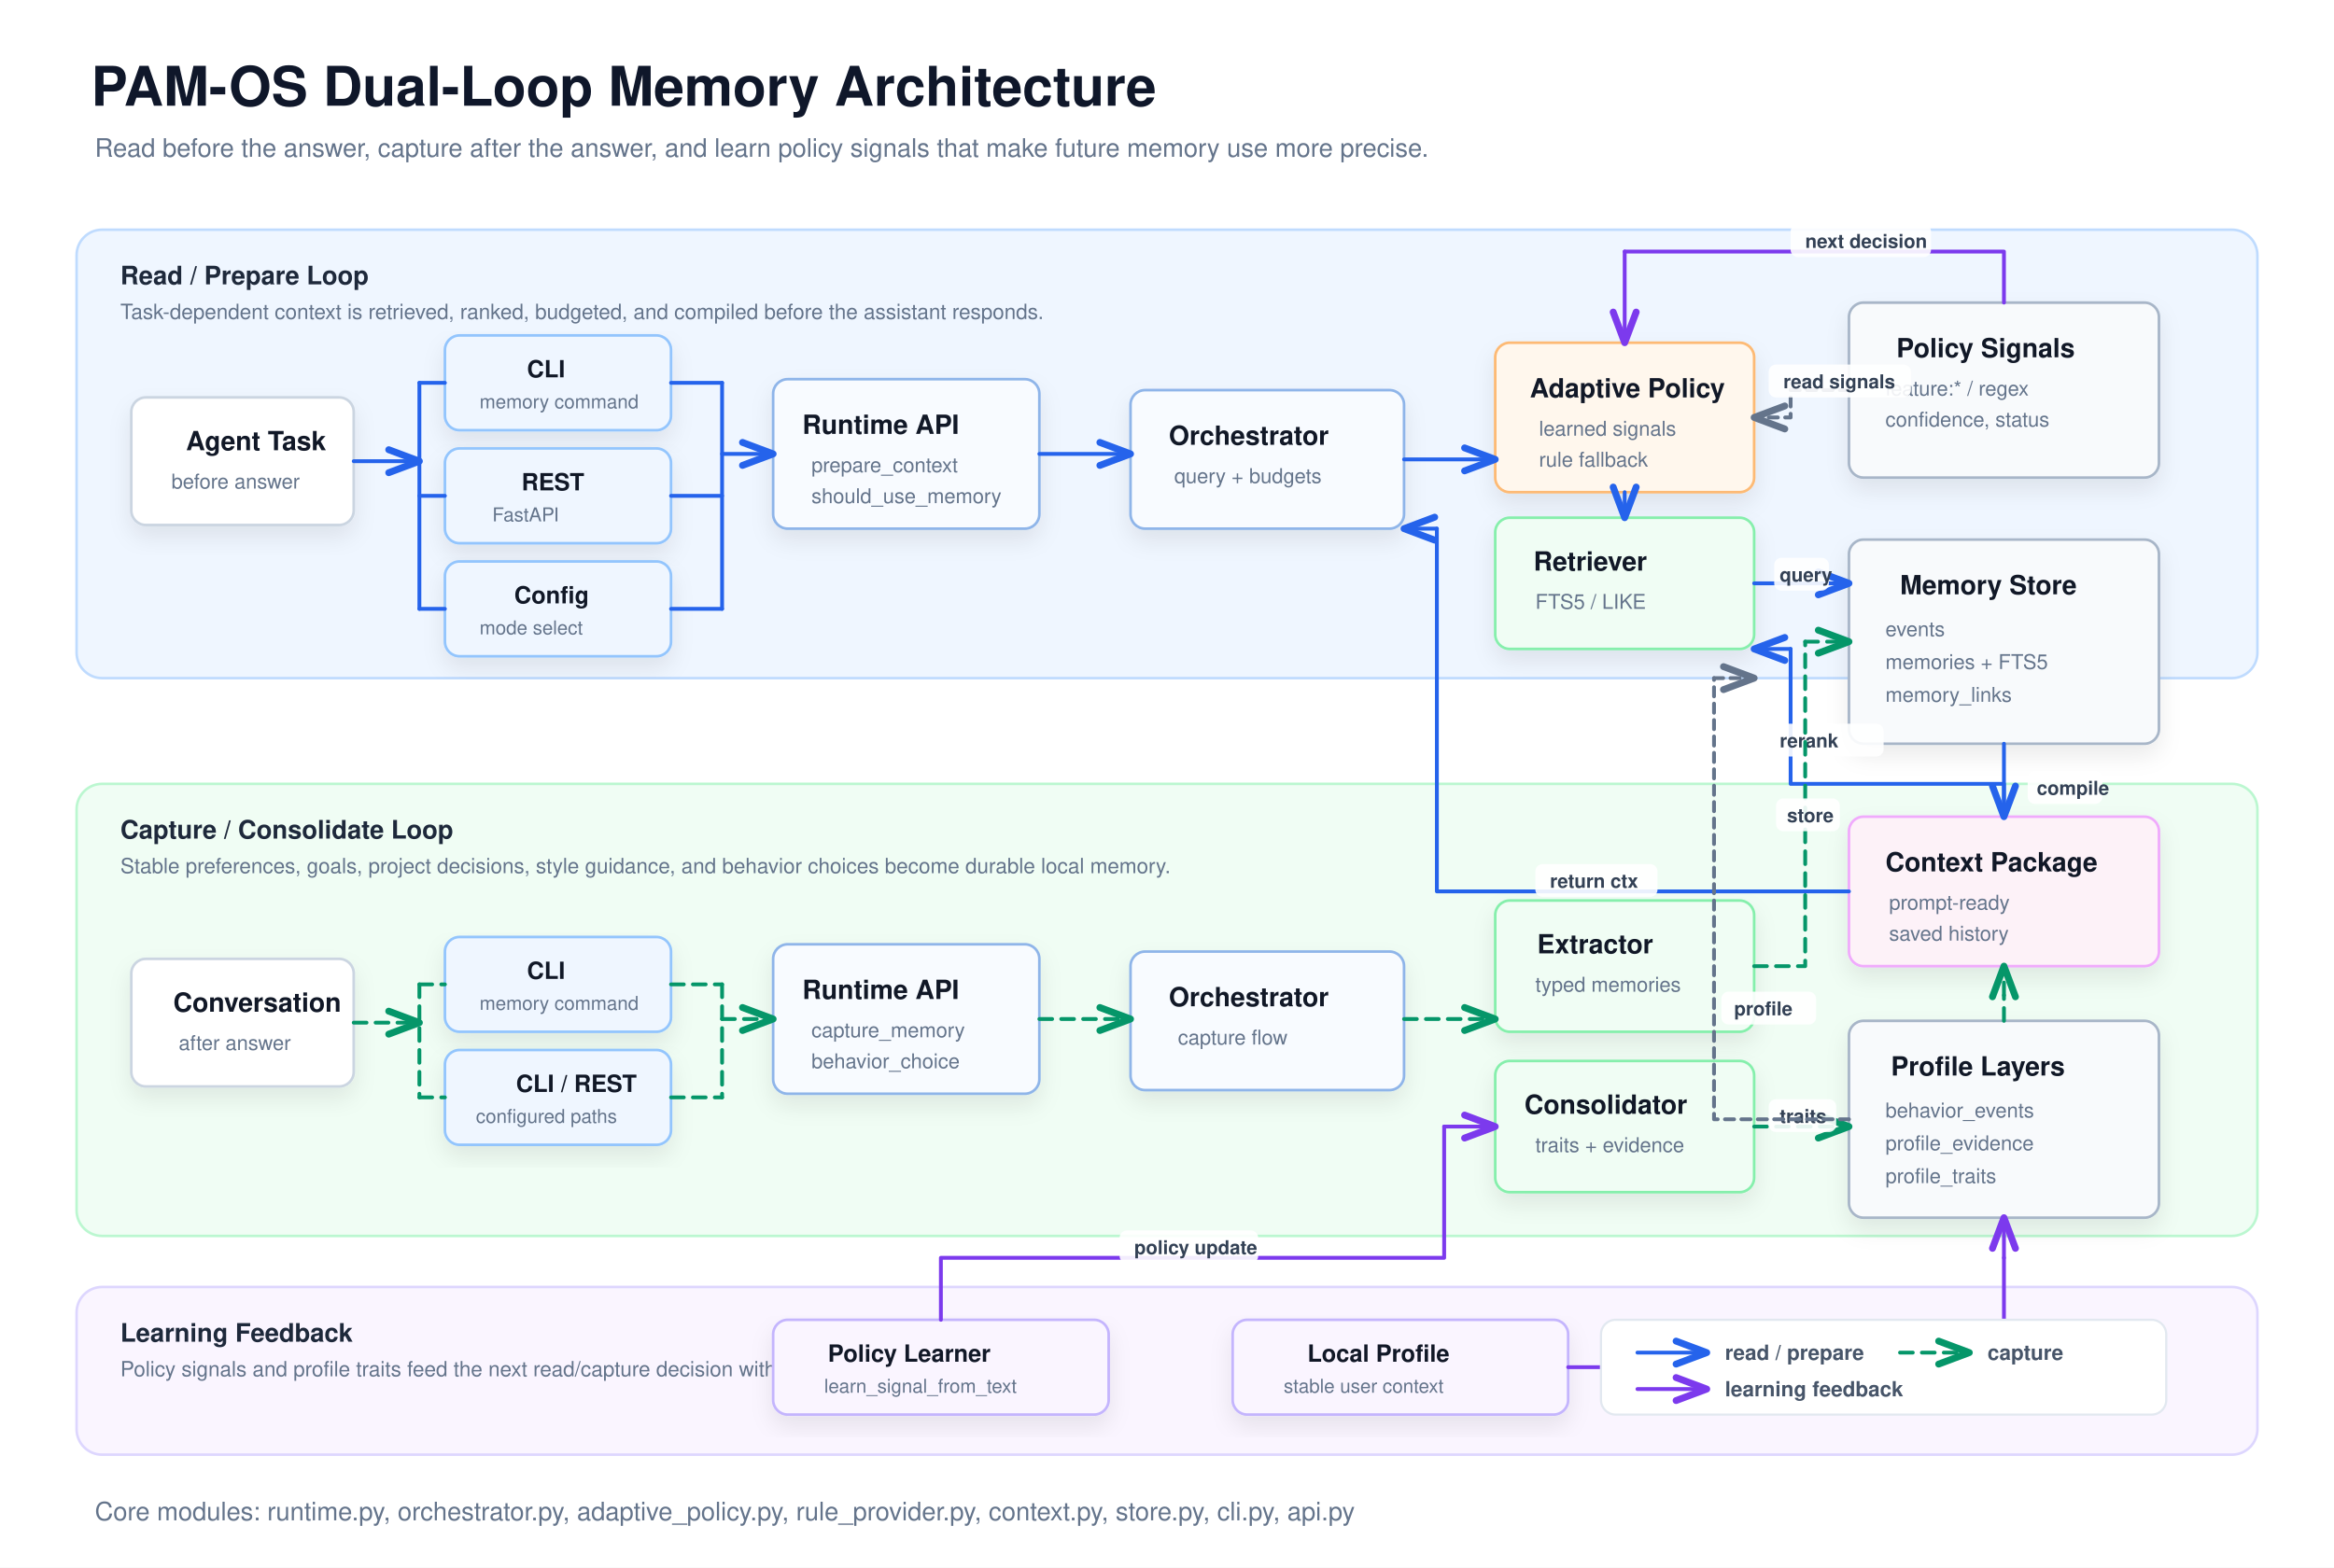
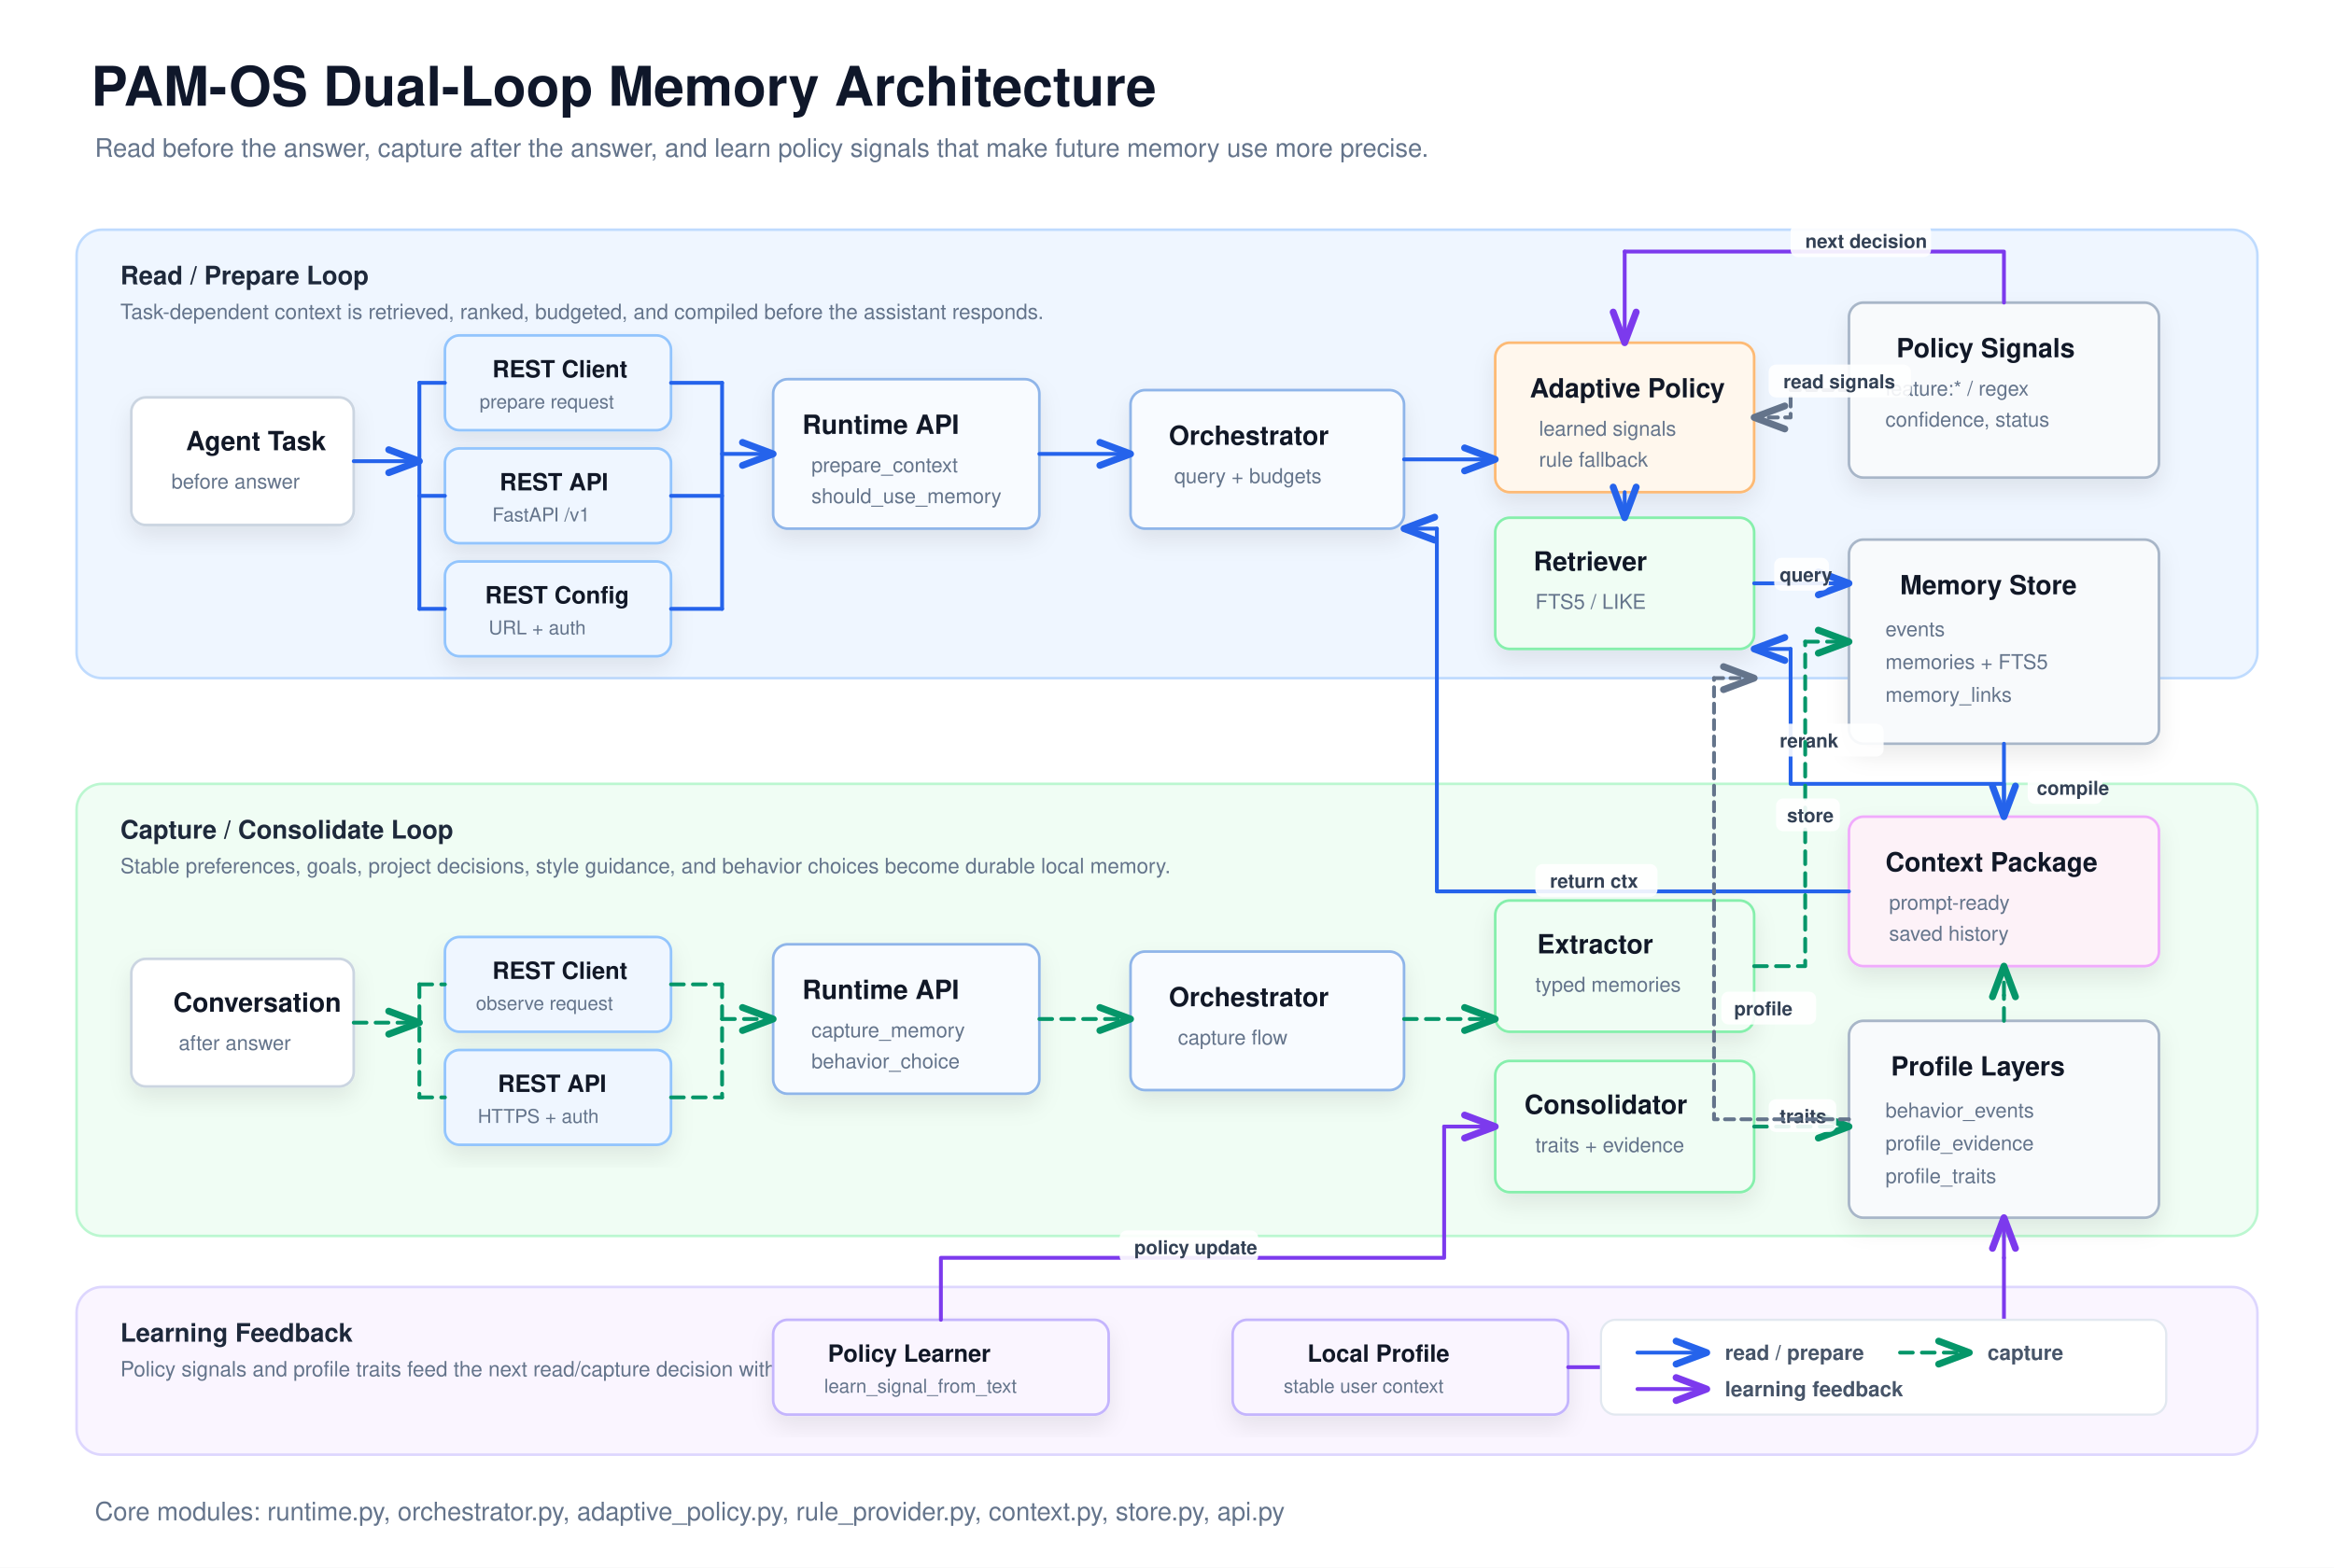
<svg xmlns="http://www.w3.org/2000/svg" viewBox="0 0 1280 860" width="1280" height="860" role="img" aria-labelledby="title desc">
  <defs>
    <filter id="softShadow" x="-12%" y="-16%" width="124%" height="140%">
      <feDropShadow dx="0" dy="6" stdDeviation="6" flood-color="#0f172a" flood-opacity="0.08" />
    </filter>
    <marker id="arrowRead" markerWidth="10" markerHeight="8" refX="9" refY="4" orient="auto" markerUnits="strokeWidth">
      <path d="M1,1 L9,4 L1,7" fill="none" stroke="#2563eb" stroke-width="1.8" stroke-linecap="round" stroke-linejoin="round" />
    </marker>
    <marker id="arrowWrite" markerWidth="10" markerHeight="8" refX="9" refY="4" orient="auto" markerUnits="strokeWidth">
      <path d="M1,1 L9,4 L1,7" fill="none" stroke="#059669" stroke-width="1.8" stroke-linecap="round" stroke-linejoin="round" />
    </marker>
    <marker id="arrowLearn" markerWidth="10" markerHeight="8" refX="9" refY="4" orient="auto" markerUnits="strokeWidth">
      <path d="M1,1 L9,4 L1,7" fill="none" stroke="#7c3aed" stroke-width="1.8" stroke-linecap="round" stroke-linejoin="round" />
    </marker>
    <marker id="arrowControl" markerWidth="10" markerHeight="8" refX="9" refY="4" orient="auto" markerUnits="strokeWidth">
      <path d="M1,1 L9,4 L1,7" fill="none" stroke="#64748b" stroke-width="1.8" stroke-linecap="round" stroke-linejoin="round" />
    </marker>
    <style>
      text {
        font-family: "Helvetica Neue", Helvetica, Arial, "PingFang SC", "Microsoft YaHei", sans-serif;
        letter-spacing: 0;
      }
      .canvas { fill: #ffffff; }
      .title { fill: #0f172a; font-size: 30px; font-weight: 760; }
      .subtitle { fill: #64748b; font-size: 14px; }

      .band { fill: #f8fafc; stroke: #e2e8f0; stroke-width: 1.4; }
      .band-read { fill: #eff6ff; stroke: #bfdbfe; }
      .band-write { fill: #f0fdf4; stroke: #bbf7d0; }
      .band-learn { fill: #faf5ff; stroke: #ddd6fe; }
      .band-title { fill: #1e293b; font-size: 14px; font-weight: 740; }
      .band-sub { fill: #64748b; font-size: 11.5px; }

      .node { stroke-width: 1.45; filter: url(#softShadow); }
      .entry { fill: #ffffff; stroke: #cbd5e1; }
      .adapter { fill: #eff6ff; stroke: #93c5fd; }
      .runtime { fill: #f8fbff; stroke: #8fb5e9; }
      .policy { fill: #fff7ed; stroke: #fdba74; }
      .provider { fill: #f0fdf4; stroke: #86efac; }
      .compiler { fill: #fdf2f8; stroke: #f0abfc; }
      .store { fill: #f8fafc; stroke: #a8b6c8; }
      .learn { fill: #faf5ff; stroke: #c4b5fd; }

      .node-title { fill: #111827; font-size: 14.5px; font-weight: 720; }
      .node-sub { fill: #64748b; font-size: 11.2px; }
      .small-title { fill: #111827; font-size: 13px; font-weight: 720; }
      .small-sub { fill: #64748b; font-size: 10.5px; }

      .flow { fill: none; stroke-width: 2.1; stroke-linecap: round; stroke-linejoin: round; }
      .read { stroke: #2563eb; marker-end: url(#arrowRead); }
      .write { stroke: #059669; stroke-dasharray: 7 5; marker-end: url(#arrowWrite); }
      .learn-flow { stroke: #7c3aed; marker-end: url(#arrowLearn); }
      .control { stroke: #64748b; stroke-dasharray: 5 4; marker-end: url(#arrowControl); }
      .read-line { stroke: #2563eb; marker-end: none; }
      .write-line { stroke: #059669; stroke-dasharray: 7 5; marker-end: none; }
      .learn-line { stroke: #7c3aed; marker-end: none; }
      .control-line { stroke: #64748b; stroke-dasharray: 5 4; marker-end: none; }
      .line-label { fill: #334155; font-size: 10.5px; font-weight: 650; }
      .label-bg { fill: #ffffff; opacity: 0.9; }

      .legend { fill: #ffffff; stroke: #e2e8f0; stroke-width: 1.2; }
      .legend-text { fill: #475569; font-size: 11.5px; font-weight: 650; }
    </style>
  </defs>
  <rect class="canvas" x="0" y="0" width="1280" height="860" />
  <text class="title" x="50" y="58">PAM-OS Dual-Loop Memory Architecture</text>
  <text class="subtitle" x="52" y="86">Read before the answer, capture after the answer, and learn policy signals that make future memory use more precise.</text>
  <rect class="band band-read" x="42" y="126" width="1196" height="246" rx="14" />
  <text class="band-title" x="66" y="156">Read / Prepare Loop</text>
  <text class="band-sub" x="66" y="175">Task-dependent context is retrieved, ranked, budgeted, and compiled before the assistant responds.</text>
  <rect class="band band-write" x="42" y="430" width="1196" height="248" rx="14" />
  <text class="band-title" x="66" y="460">Capture / Consolidate Loop</text>
  <text class="band-sub" x="66" y="479">Stable preferences, goals, project decisions, style guidance, and behavior choices become durable local memory.</text>
  <rect class="band band-learn" x="42" y="706" width="1196" height="92" rx="14" />
  <text class="band-title" x="66" y="736">Learning Feedback</text>
  <text class="band-sub" x="66" y="755">Policy signals and profile traits feed the next read/capture decision without requiring an external service.</text>
  <rect class="node entry" x="72" y="218" width="122" height="70" rx="8" />
  <text class="node-title" x="102" y="247">Agent Task</text>
  <text class="node-sub" x="94" y="268">before answer</text>
  <rect class="node entry" x="72" y="526" width="122" height="70" rx="8" />
  <text class="node-title" x="95" y="555">Conversation</text>
  <text class="node-sub" x="98" y="576">after answer</text>
  <rect class="node adapter" x="244" y="184" width="124" height="52" rx="8" />
-   <text class="small-title" x="289" y="207">CLI</text>
-   <text class="small-sub" x="263" y="224">memory command</text>
+   <text class="small-title" x="270" y="207">REST Client</text>
+   <text class="small-sub" x="263" y="224">prepare request</text>
  <rect class="node adapter" x="244" y="246" width="124" height="52" rx="8" />
-   <text class="small-title" x="286" y="269">REST</text>
-   <text class="small-sub" x="270" y="286">FastAPI</text>
+   <text class="small-title" x="274" y="269">REST API</text>
+   <text class="small-sub" x="270" y="286">FastAPI /v1</text>
  <rect class="node adapter" x="244" y="308" width="124" height="52" rx="8" />
-   <text class="small-title" x="282" y="331">Config</text>
-   <text class="small-sub" x="263" y="348">mode select</text>
+   <text class="small-title" x="266" y="331">REST Config</text>
+   <text class="small-sub" x="268" y="348">URL + auth</text>
  <rect class="node adapter" x="244" y="514" width="124" height="52" rx="8" />
-   <text class="small-title" x="289" y="537">CLI</text>
-   <text class="small-sub" x="263" y="554">memory command</text>
+   <text class="small-title" x="270" y="537">REST Client</text>
+   <text class="small-sub" x="261" y="554">observe request</text>
  <rect class="node adapter" x="244" y="576" width="124" height="52" rx="8" />
-   <text class="small-title" x="283" y="599">CLI / REST</text>
-   <text class="small-sub" x="261" y="616">configured paths</text>
+   <text class="small-title" x="273" y="599">REST API</text>
+   <text class="small-sub" x="262" y="616">HTTPS + auth</text>
  <rect class="node runtime" x="424" y="208" width="146" height="82" rx="8" />
  <text class="node-title" x="440" y="238">Runtime API</text>
  <text class="node-sub" x="445" y="259">prepare_context</text>
  <text class="node-sub" x="445" y="276">should_use_memory</text>
  <rect class="node runtime" x="424" y="518" width="146" height="82" rx="8" />
  <text class="node-title" x="440" y="548">Runtime API</text>
  <text class="node-sub" x="445" y="569">capture_memory</text>
  <text class="node-sub" x="445" y="586">behavior_choice</text>
  <rect class="node runtime" x="620" y="214" width="150" height="76" rx="8" />
  <text class="node-title" x="641" y="244">Orchestrator</text>
  <text class="node-sub" x="644" y="265">query + budgets</text>
  <rect class="node runtime" x="620" y="522" width="150" height="76" rx="8" />
  <text class="node-title" x="641" y="552">Orchestrator</text>
  <text class="node-sub" x="646" y="573">capture flow</text>
  <rect class="node policy" x="820" y="188" width="142" height="82" rx="8" />
  <text class="node-title" x="839" y="218">Adaptive Policy</text>
  <text class="node-sub" x="844" y="239">learned signals</text>
  <text class="node-sub" x="844" y="256">rule fallback</text>
  <rect class="node provider" x="820" y="284" width="142" height="72" rx="8" />
  <text class="node-title" x="841" y="313">Retriever</text>
  <text class="node-sub" x="842" y="334">FTS5 / LIKE</text>
  <rect class="node provider" x="820" y="494" width="142" height="72" rx="8" />
  <text class="node-title" x="843" y="523">Extractor</text>
  <text class="node-sub" x="842" y="544">typed memories</text>
  <rect class="node provider" x="820" y="582" width="142" height="72" rx="8" />
  <text class="node-title" x="836" y="611">Consolidator</text>
  <text class="node-sub" x="842" y="632">traits + evidence</text>
  <rect class="node store" x="1014" y="166" width="170" height="96" rx="8" />
  <text class="node-title" x="1040" y="196">Policy Signals</text>
  <text class="node-sub" x="1034" y="217">feature:* / regex</text>
  <text class="node-sub" x="1034" y="234">confidence, status</text>
  <rect class="node store" x="1014" y="296" width="170" height="112" rx="8" />
  <text class="node-title" x="1042" y="326">Memory Store</text>
  <text class="node-sub" x="1034" y="349">events</text>
  <text class="node-sub" x="1034" y="367">memories + FTS5</text>
  <text class="node-sub" x="1034" y="385">memory_links</text>
  <rect class="node compiler" x="1014" y="448" width="170" height="82" rx="8" />
  <text class="node-title" x="1034" y="478">Context Package</text>
  <text class="node-sub" x="1036" y="499">prompt-ready</text>
  <text class="node-sub" x="1036" y="516">saved history</text>
  <rect class="node store" x="1014" y="560" width="170" height="108" rx="8" />
  <text class="node-title" x="1037" y="590">Profile Layers</text>
  <text class="node-sub" x="1034" y="613">behavior_events</text>
  <text class="node-sub" x="1034" y="631">profile_evidence</text>
  <text class="node-sub" x="1034" y="649">profile_traits</text>
  <rect class="node learn" x="424" y="724" width="184" height="52" rx="8" />
  <text class="small-title" x="454" y="747">Policy Learner</text>
  <text class="small-sub" x="452" y="764">learn_signal_from_text</text>
  <rect class="node learn" x="676" y="724" width="184" height="52" rx="8" />
  <text class="small-title" x="717" y="747">Local Profile</text>
  <text class="small-sub" x="704" y="764">stable user context</text>
  <path class="flow read" d="M194 253 H230" />
  <path class="flow read-line" d="M230 210 V334" />
  <path class="flow read-line" d="M230 210 H244" />
  <path class="flow read-line" d="M230 272 H244" />
  <path class="flow read-line" d="M230 334 H244" />
  <path class="flow read-line" d="M368 210 H396" />
  <path class="flow read-line" d="M368 272 H396" />
  <path class="flow read-line" d="M368 334 H396" />
  <path class="flow read-line" d="M396 210 V334" />
  <path class="flow read" d="M396 249 H424" />
  <path class="flow read" d="M570 249 H620" />
  <path class="flow read" d="M770 252 H820" />
  <path class="flow control" d="M1014 214 H982 V229 H962" />
  <rect class="label-bg" x="970" y="200" width="78" height="18" rx="4" />
  <text class="line-label" x="978" y="213">read signals</text>
  <path class="flow read" d="M891 270 V284" />
  <path class="flow read" d="M962 320 H1014" />
  <rect class="label-bg" x="973" y="306" width="30" height="18" rx="4" />
  <text class="line-label" x="976" y="319">query</text>
  <path class="flow read" d="M1099 408 V448" />
  <rect class="label-bg" x="1112" y="423" width="41" height="18" rx="4" />
  <text class="line-label" x="1117" y="436">compile</text>
  <path class="flow read-line" d="M1099 448 V430 H982 V356" />
  <path class="flow read" d="M982 356 H962" />
  <rect class="label-bg" x="968" y="397" width="65" height="18" rx="4" />
  <text class="line-label" x="976" y="410">rerank</text>
  <path class="flow read-line" d="M1014 489 H788 V290" />
  <path class="flow read" d="M788 290 H770" />
  <rect class="label-bg" x="842" y="474" width="67" height="18" rx="4" />
  <text class="line-label" x="850" y="487">return ctx</text>
  <path class="flow write" d="M194 561 H230" />
  <path class="flow write-line" d="M230 540 V602" />
  <path class="flow write-line" d="M230 540 H244" />
  <path class="flow write-line" d="M230 602 H244" />
  <path class="flow write-line" d="M368 540 H396" />
  <path class="flow write-line" d="M368 602 H396" />
  <path class="flow write-line" d="M396 540 V602" />
  <path class="flow write" d="M396 559 H424" />
  <path class="flow write" d="M570 559 H620" />
  <path class="flow write" d="M770 559 H820" />
  <path class="flow write-line" d="M962 530 H990 V352" />
  <path class="flow write" d="M990 352 H1014" />
  <rect class="label-bg" x="974" y="438" width="35" height="18" rx="4" />
  <text class="line-label" x="980" y="451">store</text>
  <path class="flow write-line" d="M1099 560 V546" />
  <path class="flow write" d="M1099 546 V530" />
  <path class="flow write" d="M962 618 H1014" />
  <rect class="label-bg" x="970" y="603" width="37" height="18" rx="4" />
  <text class="line-label" x="976" y="616">traits</text>
  <path class="flow learn-line" d="M516 724 V690 H792 V618" />
  <path class="flow learn-flow" d="M792 618 H820" />
  <rect class="label-bg" x="614" y="675" width="76" height="18" rx="4" />
  <text class="line-label" x="622" y="688">policy update</text>
  <path class="flow learn-line" d="M860 750 H1099 V690" />
  <path class="flow learn-flow" d="M1099 690 V668" />
  <rect class="label-bg" x="930" y="735" width="73" height="18" rx="4" />
  <text class="line-label" x="938" y="748">profile feed</text>
  <path class="flow learn-line" d="M1099 166 V138 H891" />
  <path class="flow learn-flow" d="M891 138 V188" />
  <rect class="label-bg" x="982" y="123" width="77" height="18" rx="4" />
  <text class="line-label" x="990" y="136">next decision</text>
  <path class="flow control-line" d="M1014 614 H940 V372" />
  <path class="flow control" d="M940 372 H962" />
  <rect class="label-bg" x="944" y="544" width="52" height="18" rx="4" />
  <text class="line-label" x="951" y="557">profile</text>
  <rect class="legend" x="878" y="724" width="310" height="52" rx="8" />
  <path class="flow read" d="M898 742 H936" />
  <text class="legend-text" x="946" y="746">read / prepare</text>
  <path class="flow write" d="M1042 742 H1080" />
  <text class="legend-text" x="1090" y="746">capture</text>
  <path class="flow learn-flow" d="M898 762 H936" />
  <text class="legend-text" x="946" y="766">learning feedback</text>
-   <text class="subtitle" x="52" y="834">Core modules: runtime.py, orchestrator.py, adaptive_policy.py, rule_provider.py, context.py, store.py, cli.py, api.py</text>
+   <text class="subtitle" x="52" y="834">Core modules: runtime.py, orchestrator.py, adaptive_policy.py, rule_provider.py, context.py, store.py, api.py</text>
</svg>
